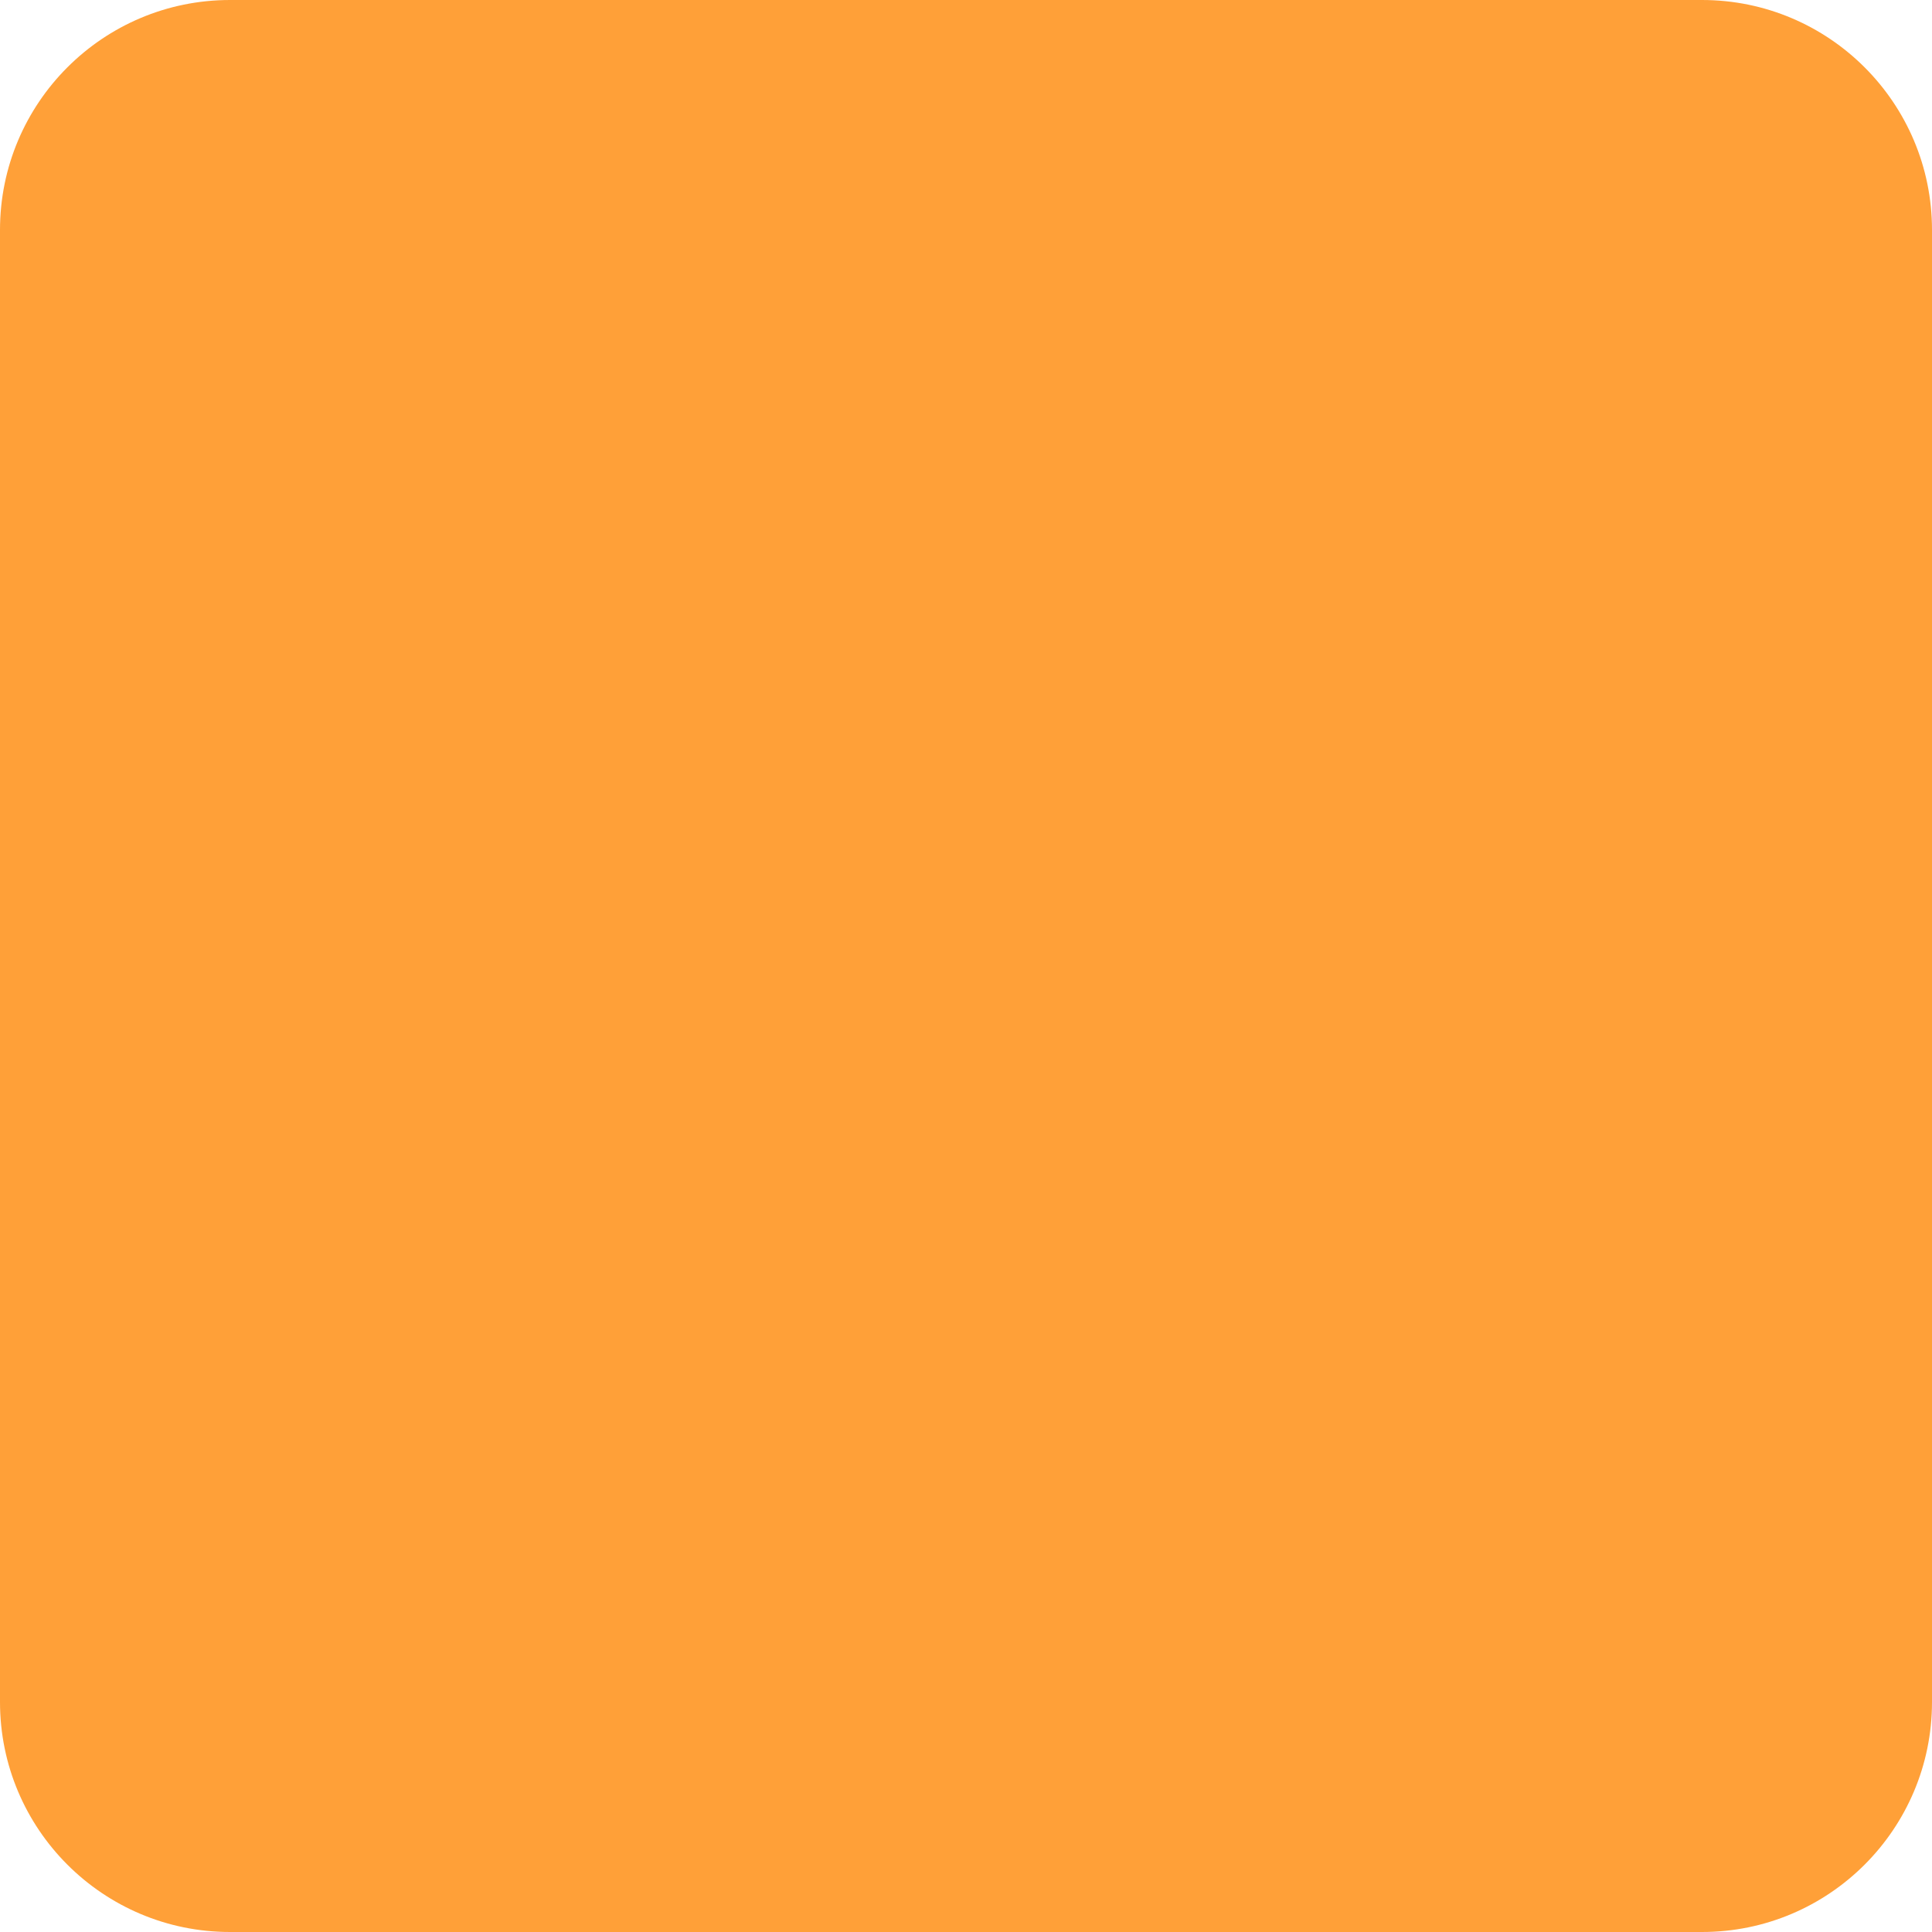
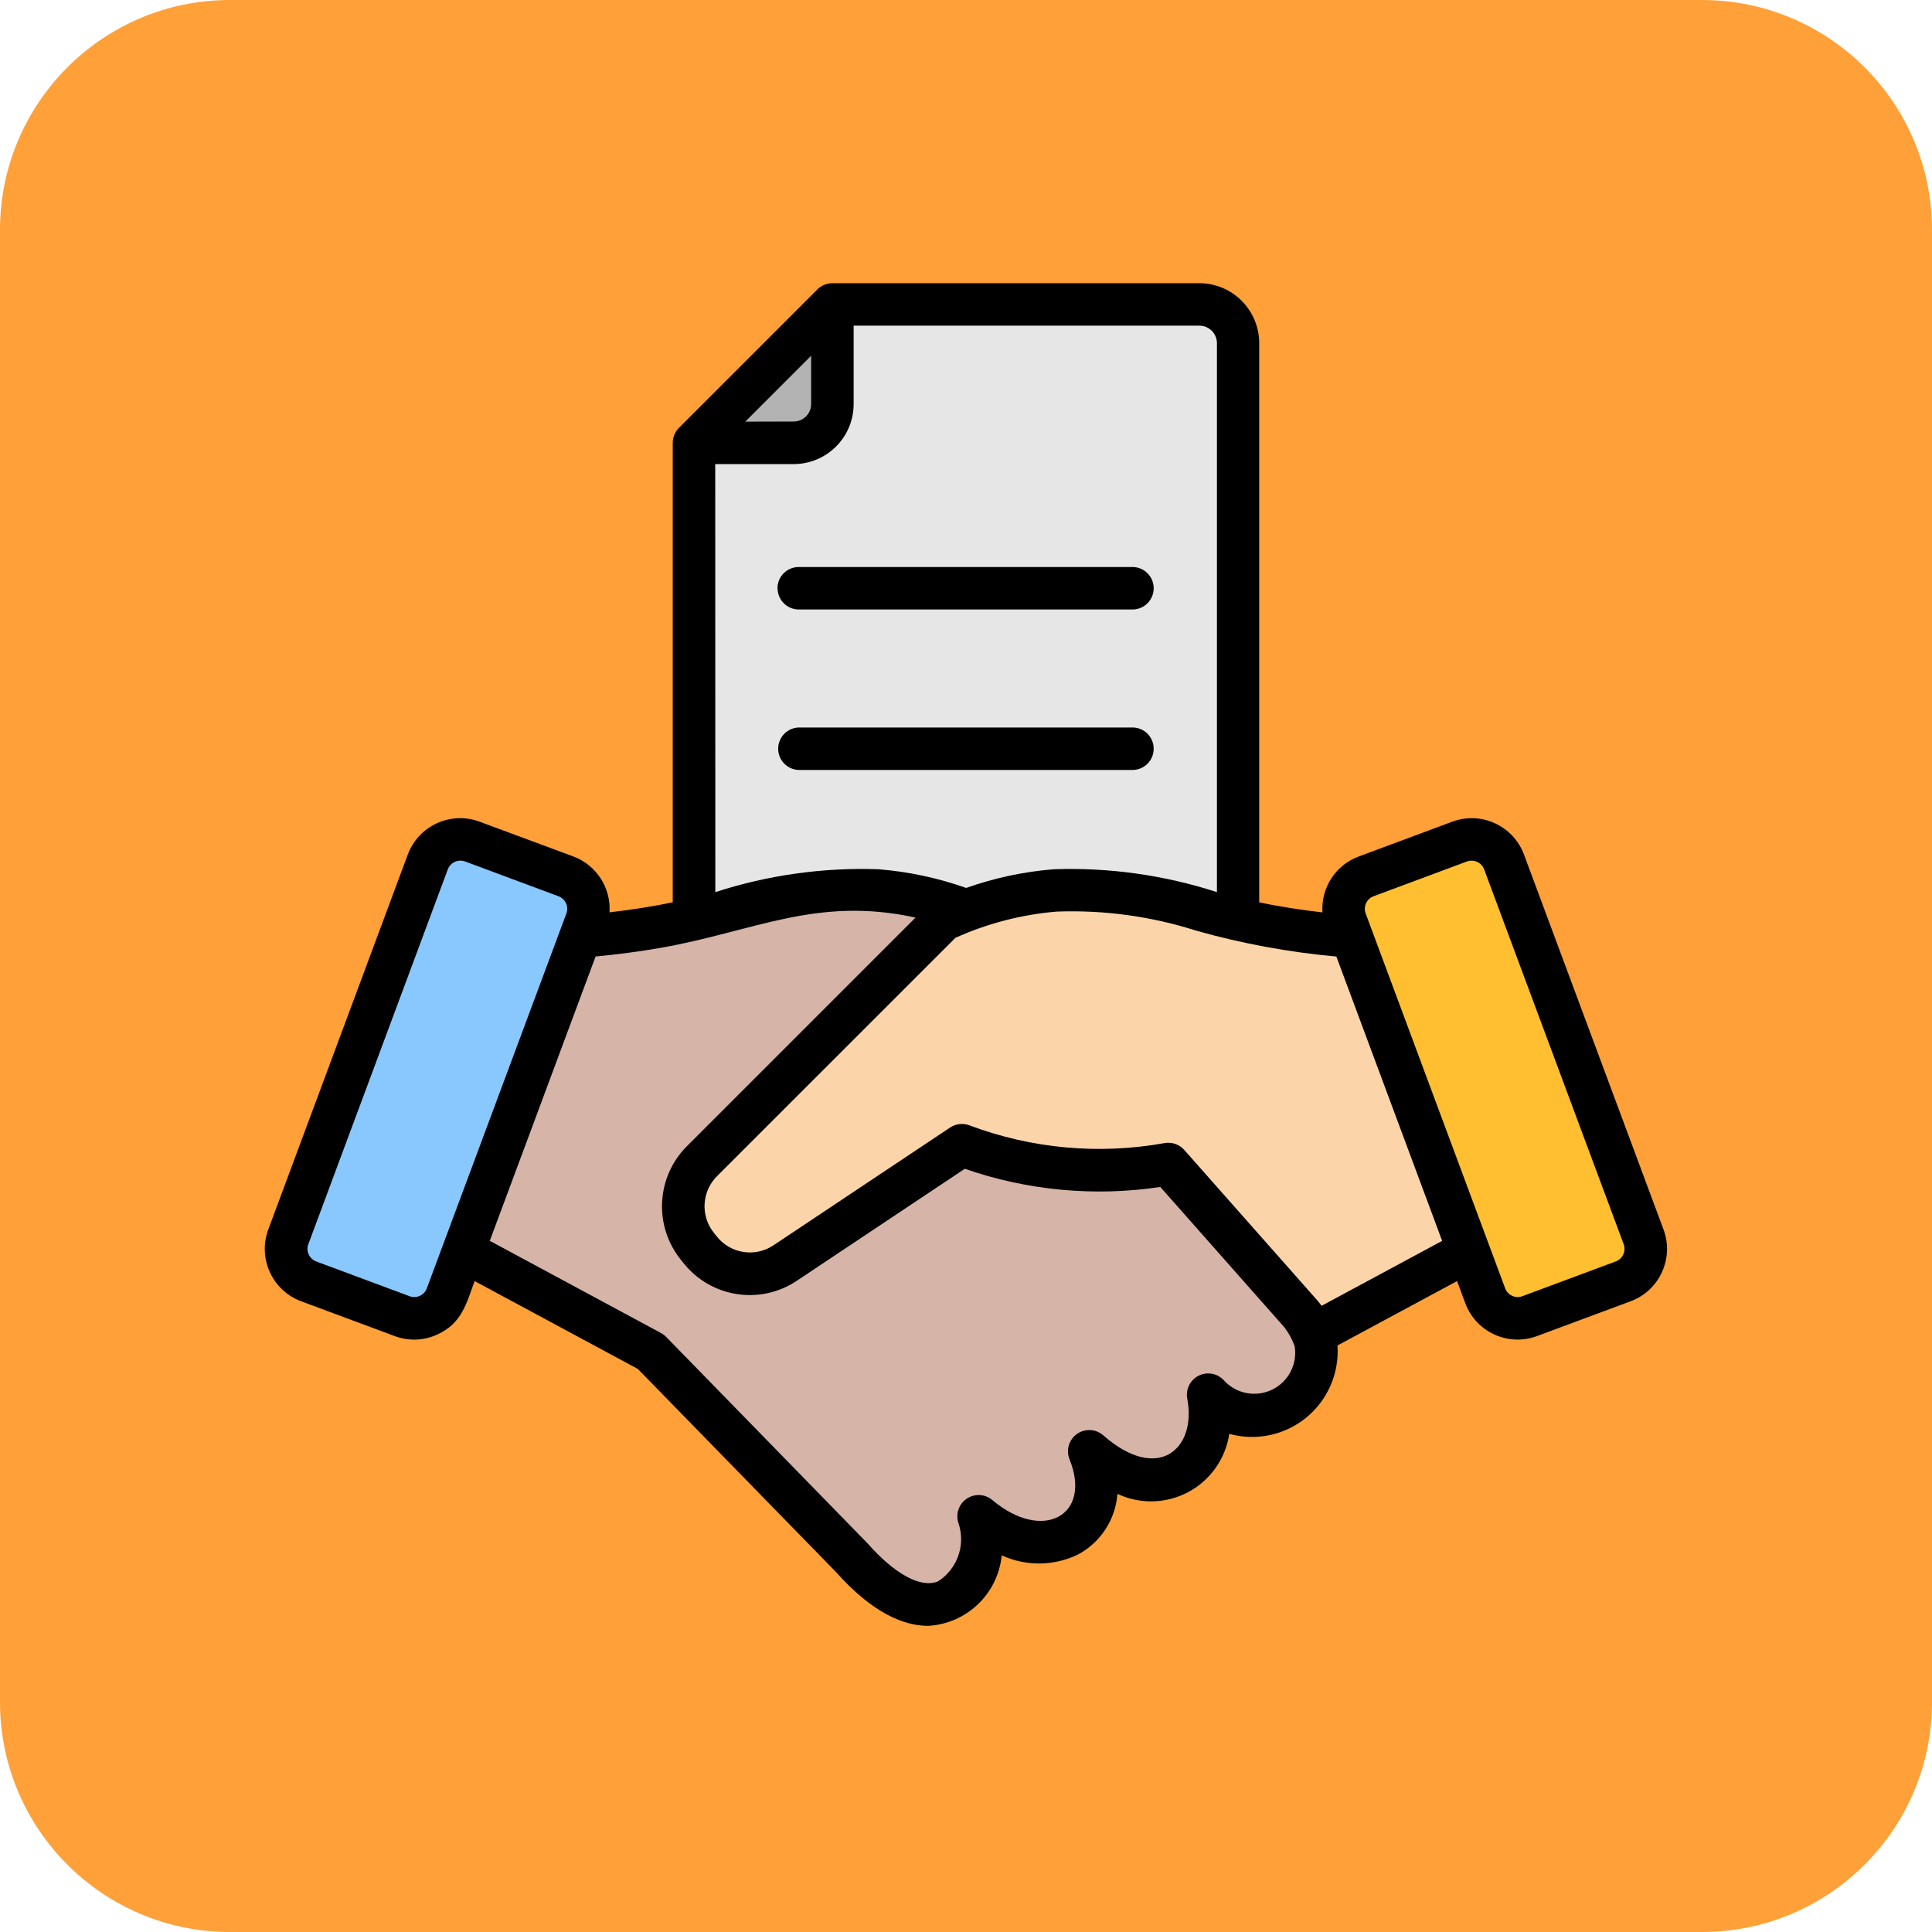
<svg xmlns="http://www.w3.org/2000/svg" width="84" height="84" viewBox="0 0 84 84">
-   <rect id="Rectángulo_457105" data-name="Rectángulo 457105" width="84" height="84" rx="10" fill="#ffa038" />
+   <g id="Grupo_1186255" data-name="Grupo 1186255" transform="translate(-204.63 -456)">
+     <rect id="Rectángulo_457105" data-name="Rectángulo 457105" width="84" height="84" rx="10" transform="translate(204.63 456)" fill="#ffa038" />
+     <g id="Grupo_1186254" data-name="Grupo 1186254" transform="translate(192.257 434.832)">
+       <path id="Trazado_1019695" data-name="Trazado 1019695" d="M168.291,40.349h15.951a1.688,1.688,0,0,1,1.683,1.683v26.2a1.688,1.688,0,0,1-1.683,1.683H163.957a1.688,1.688,0,0,1-1.683-1.683V46.366Z" transform="translate(-119.727 -5.942)" fill="#e6e6e6" fill-rule="evenodd" />
+       <path id="Trazado_1019696" data-name="Trazado 1019696" d="M166.608,46.366h-4.334l6.017-6.017v4.334A1.688,1.688,0,0,1,166.608,46.366Z" transform="translate(-119.727 -5.942)" fill="#b3b3b3" fill-rule="evenodd" />
+       <path id="Trazado_1019697" data-name="Trazado 1019697" d="M74.587,231.208l-4.9,12.241L80.3,249.162l8.714,8.931c1.725,1.95,3.131,2.309,4.113,1.911a3.071,3.071,0,0,0,1.416-3.688c2.991,2.522,6.152.465,4.81-2.824,3.069,2.693,5.752.555,5.17-2.463,2.345,2.651,6.353-.894,4.008-3.545L102.8,241l-7.808-10.609a14.285,14.285,0,0,0-4.871-1.288c-3.515-.274-6.187,1-9.556,1.59a34.585,34.585,0,0,1-5.974.514Z" transform="translate(-39.624 -169.219)" fill="#d6b4a8" fill-rule="evenodd" />
+       <path id="Trazado_1019698" data-name="Trazado 1019698" d="M190.5,231.207l4.9,12.241-9.235,4.973a2.65,2.65,0,0,0-.537-.939L179.893,241h0a16.869,16.869,0,0,1-8.977-.816l-7.676,5.117a2.769,2.769,0,0,1-3.706-.575l-.123-.154a2.765,2.765,0,0,1,.2-3.7L170.1,230.391a14.286,14.286,0,0,1,4.872-1.288c3.515-.274,6.186,1,9.556,1.59A34.576,34.576,0,0,0,190.5,231.207Z" transform="translate(-116.72 -169.218)" fill="#fcd4a9" fill-rule="evenodd" />
+       <path id="Trazado_1019699" data-name="Trazado 1019699" d="M42.906,214.491l-4.069-1.514a1.506,1.506,0,0,0-1.931.884l-6.068,16.307a1.506,1.506,0,0,0,.884,1.931l4.069,1.514a1.506,1.506,0,0,0,1.931-.884l6.068-16.307a1.506,1.506,0,0,0-.884-1.931Z" transform="translate(-5.928 -155.218)" fill="#88c8fe" fill-rule="evenodd" />
+       <path id="Trazado_1019700" data-name="Trazado 1019700" d="M372.759,214.491l4.069-1.514a1.506,1.506,0,0,1,1.931.884l6.068,16.307a1.506,1.506,0,0,1-.884,1.931l-4.069,1.514a1.506,1.506,0,0,1-1.931-.884l-6.068-16.307a1.506,1.506,0,0,1,.884-1.931Z" transform="translate(-300.992 -155.218)" fill="#ffbf31" fill-rule="evenodd" />
+       <path id="Trazado_1019701" data-name="Trazado 1019701" d="M82.97,75.269,76.9,58.963a.588.588,0,0,0-.744-.341l-4.068,1.515a.583.583,0,0,0-.34.742l6.068,16.307a.581.581,0,0,0,.742.34l4.069-1.514A.585.585,0,0,0,82.97,75.269Zm-7.895-.15-5.241,2.823c-.068-.093-.142-.184-.22-.274l-5.749-6.5a.925.925,0,0,0-.862-.3,16.042,16.042,0,0,1-8.494-.777.927.927,0,0,0-.826.1l-7.675,5.117a1.841,1.841,0,0,1-2.473-.384l-.123-.154a1.848,1.848,0,0,1,.136-2.465L53.913,61.943a13.429,13.429,0,0,1,4.41-1.141,17.828,17.828,0,0,1,6.084.837,33.652,33.652,0,0,0,6.069,1.118Zm-6.417,4.568a3.024,3.024,0,0,0-.444-.812l-5.393-6.1a17.833,17.833,0,0,1-8.5-.79l-7.294,4.862a3.677,3.677,0,0,1-4.939-.767l-.124-.154A3.7,3.7,0,0,1,42.241,71l9.937-9.937c-4.3-.946-7.066.616-11.084,1.316-.938.164-1.886.287-2.826.376l-4.6,12.362,7.444,4.008a.907.907,0,0,1,.223.168l8.714,8.932a.284.284,0,0,1,.03.032c1.206,1.363,2.325,1.97,3.074,1.668a2.177,2.177,0,0,0,.9-2.513.925.925,0,0,1,1.463-1.026c2.2,1.856,4.35.669,3.358-1.77a.925.925,0,0,1,1.465-1.044c2.392,2.1,4.073.584,3.654-1.593a.926.926,0,0,1,1.6-.788,1.782,1.782,0,0,0,3.068-1.508ZM37,60.88,30.929,77.186a.582.582,0,0,1-.744.34l-4.068-1.514a.583.583,0,0,1-.34-.744l6.067-16.306a.587.587,0,0,1,.744-.341l4.069,1.515A.583.583,0,0,1,37,60.88Zm6.474-.924a20.654,20.654,0,0,1,7.1-.994,14.983,14.983,0,0,1,3.806.812,14.955,14.955,0,0,1,3.808-.812,20.645,20.645,0,0,1,7.095.994V36.088a.761.761,0,0,0-.759-.76H49.488v3.412a2.61,2.61,0,0,1-2.608,2.606H43.47ZM44.777,39.5l2.863-2.864v2.1a.76.76,0,0,1-.76.759ZM84.631,76.479a2.409,2.409,0,0,1-1.358,1.264L79.2,79.258a2.426,2.426,0,0,1-3.118-1.427l-.358-.964-5.2,2.8a3.724,3.724,0,0,1-4.706,3.843,3.436,3.436,0,0,1-4.862,2.608,3.259,3.259,0,0,1-1.706,2.633,3.88,3.88,0,0,1-3.324.04,3.4,3.4,0,0,1-3.2,3.066c-1.044,0-2.4-.535-4.021-2.356l-8.6-8.814-7.095-3.82c-.367.987-.554,1.833-1.623,2.323a2.407,2.407,0,0,1-1.854.068l-4.069-1.514a2.428,2.428,0,0,1-1.427-3.118l6.067-16.306a2.428,2.428,0,0,1,3.119-1.427L37.3,58.405a2.431,2.431,0,0,1,1.574,2.43c.911-.106,1.85-.247,2.749-.438V40.422a.922.922,0,0,1,.271-.653l6.017-6.017a.921.921,0,0,1,.653-.271H64.515a2.609,2.609,0,0,1,2.606,2.607V60.4c.9.191,1.836.332,2.75.438a2.425,2.425,0,0,1,1.574-2.43l4.069-1.514a2.427,2.427,0,0,1,3.118,1.426L84.7,74.625a2.412,2.412,0,0,1-.069,1.854ZM47.1,54.645a.924.924,0,0,1,0-1.847H61.64a.924.924,0,0,1,0,1.847Zm-.924-7.9a.924.924,0,0,1,.924-.924H61.64a.924.924,0,0,1,0,1.847H47.1A.924.924,0,0,1,46.181,46.749Z" fill-rule="evenodd" />
+     </g>
+   </g>
</svg>
